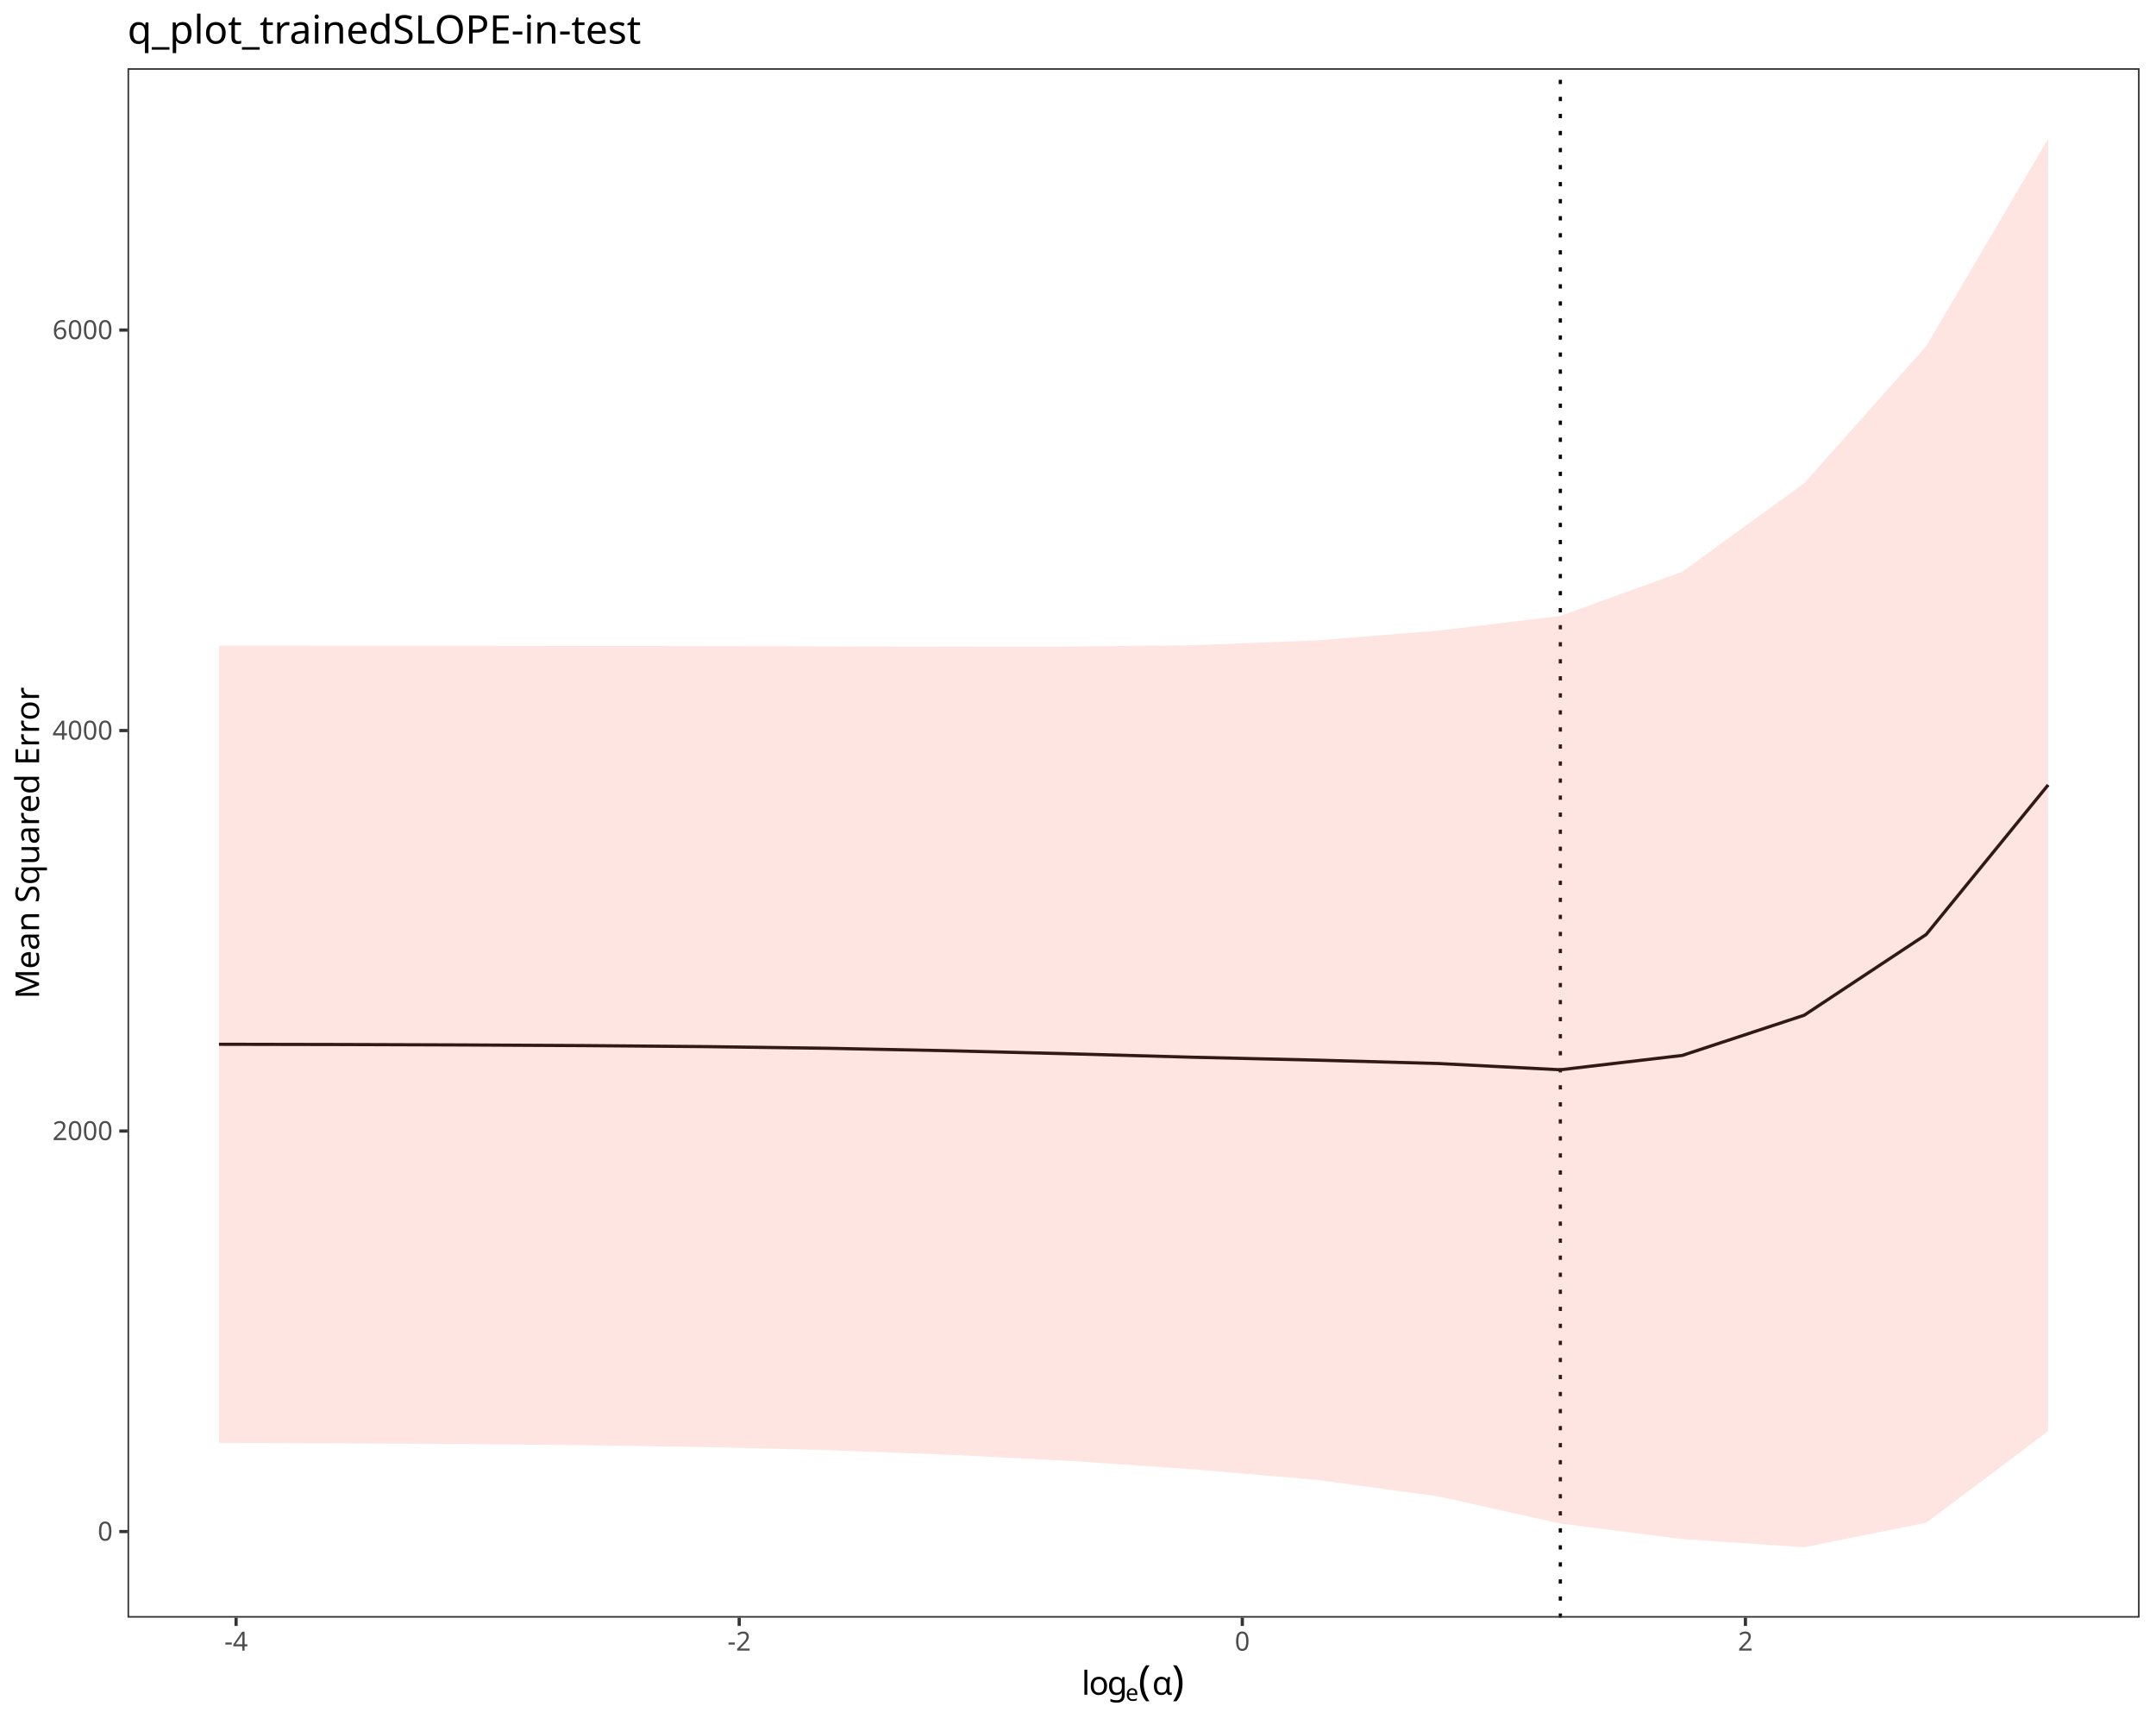
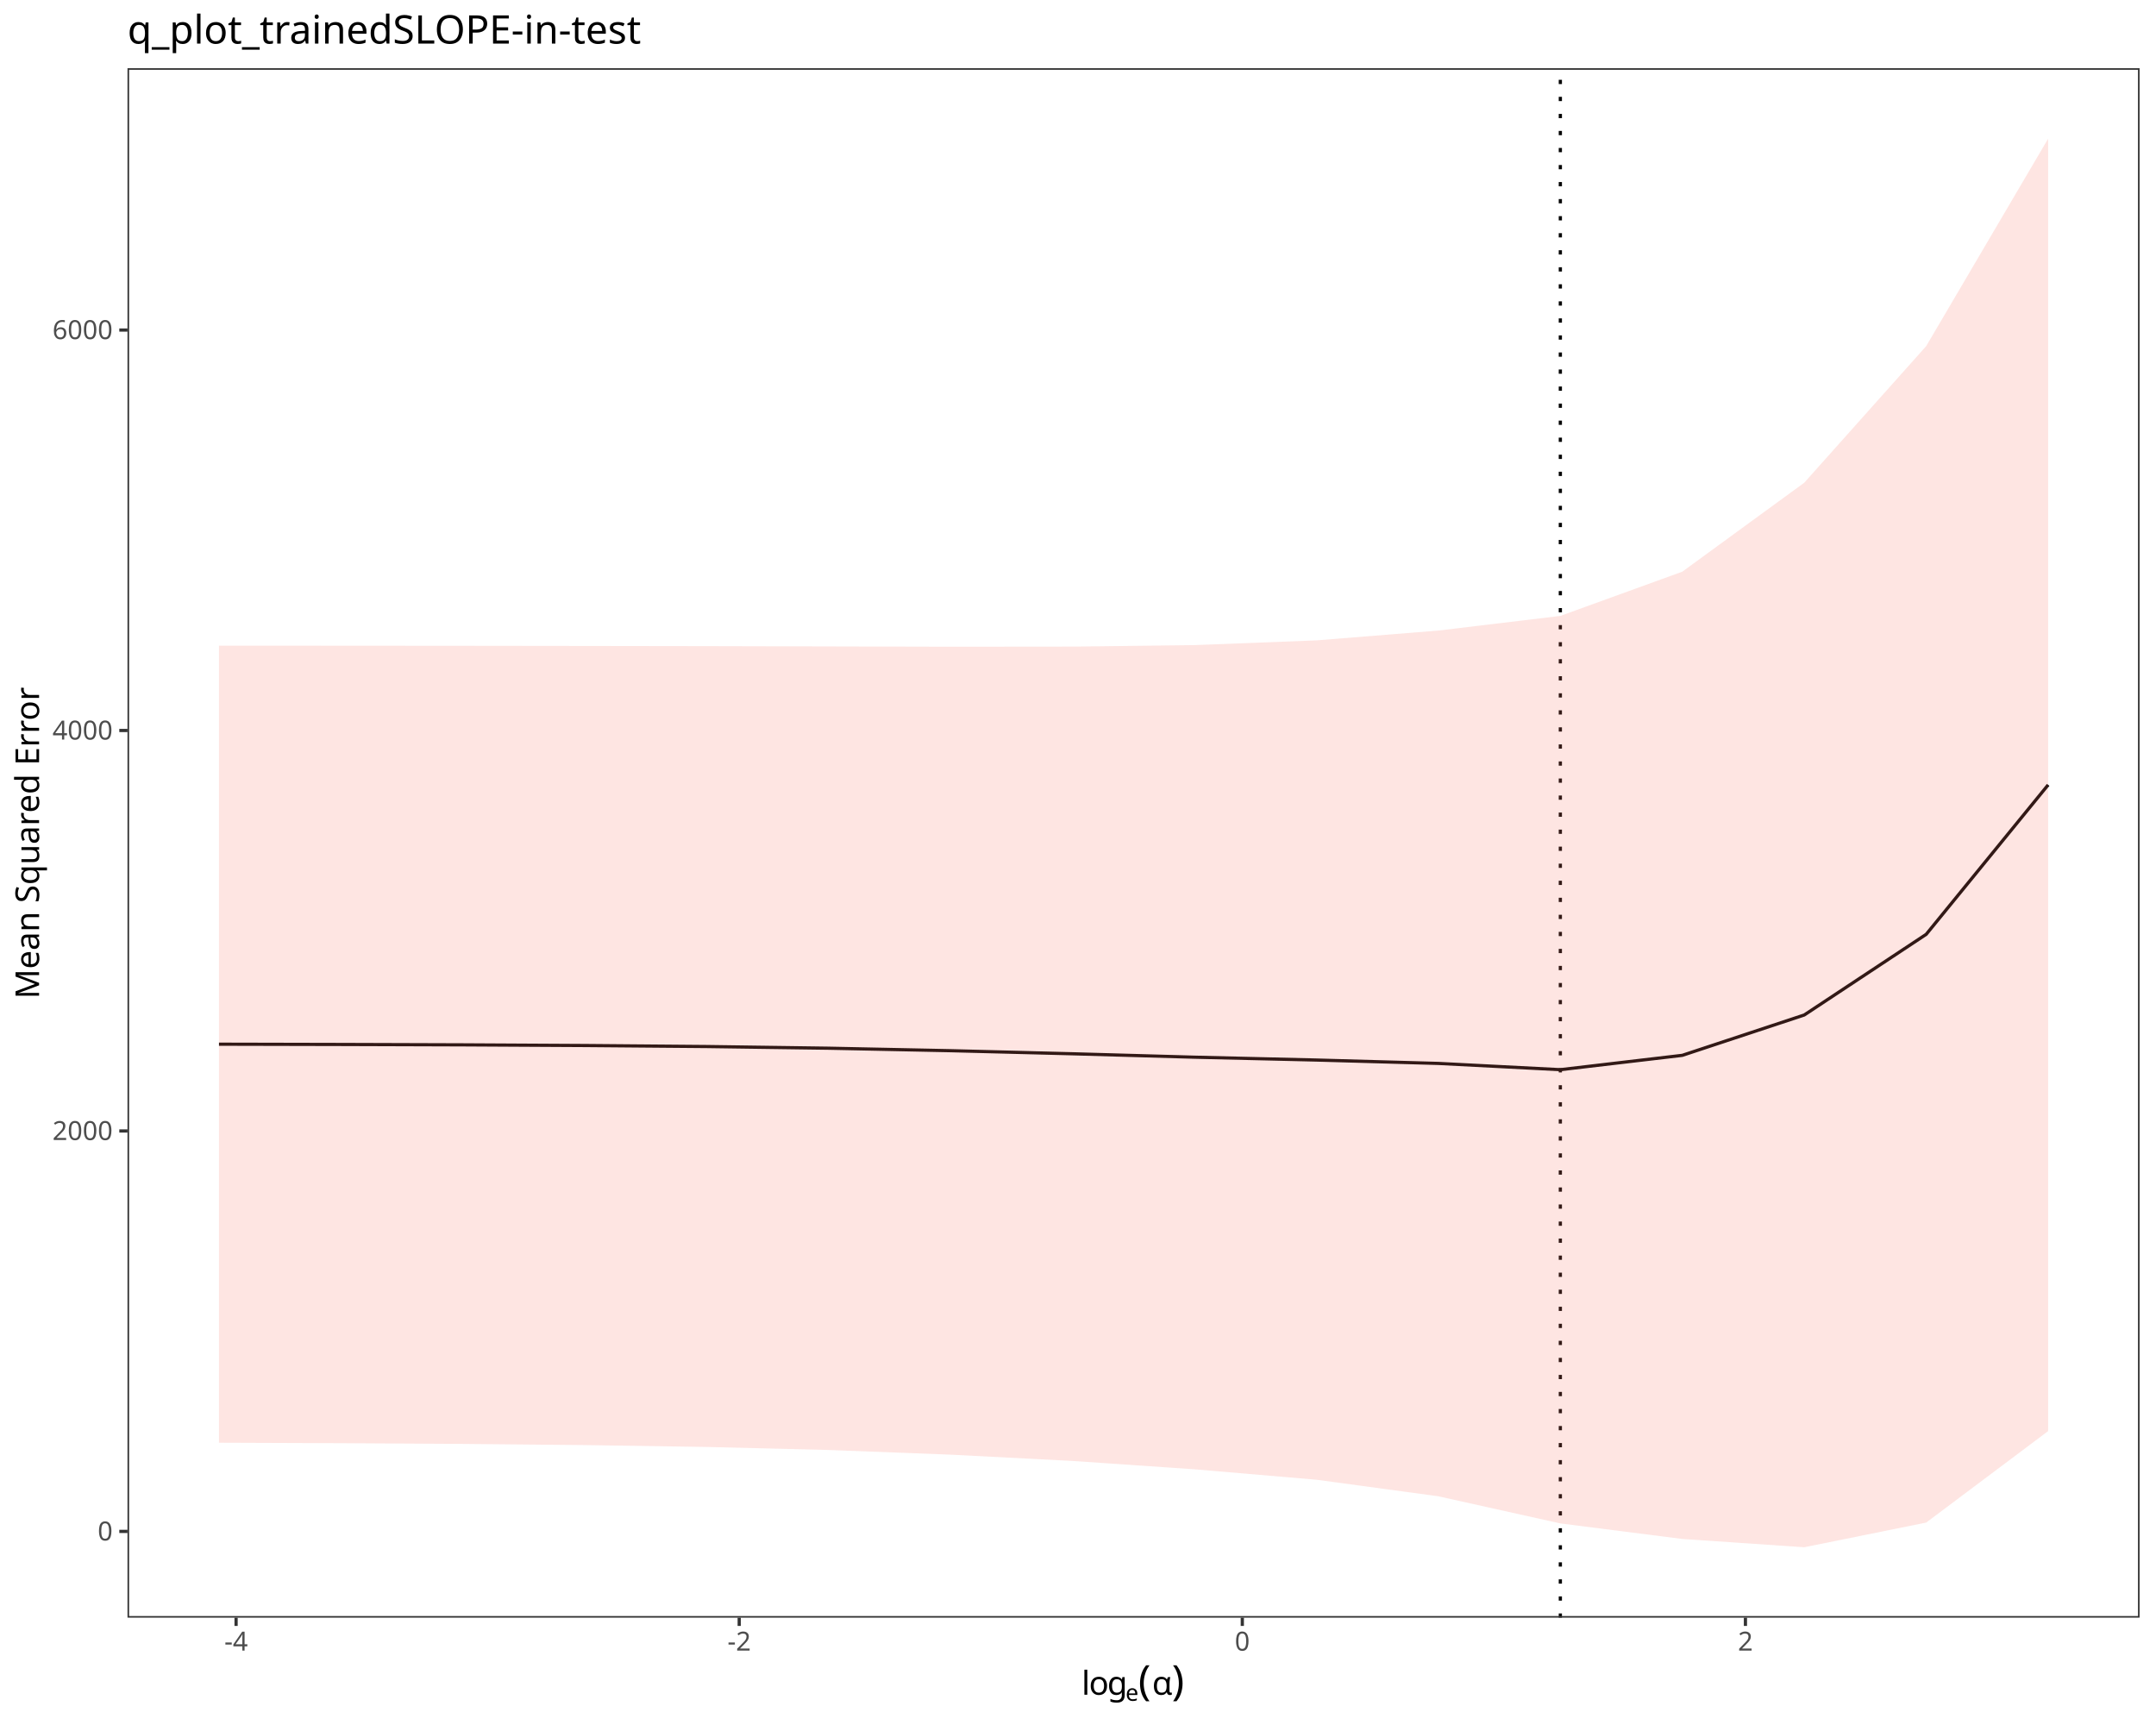
<svg xmlns="http://www.w3.org/2000/svg" class="svglite" data-engine-version="2.0" width="720.00pt" height="576.00pt" viewBox="0 0 720.00 576.00">
  <defs>
    <style type="text/css">
    .svglite line, .svglite polyline, .svglite polygon, .svglite path, .svglite rect, .svglite circle {
      fill: none;
      stroke: #000000;
      stroke-linecap: round;
      stroke-linejoin: round;
      stroke-miterlimit: 10.00;
    }
  </style>
  </defs>
  <rect width="100%" height="100%" style="stroke: none; fill: #FFFFFF;" />
  <defs>
    <clipPath id="cpMC4wMHw3MjAuMDB8MC4wMHw1NzYuMDA=">
      <rect x="0.00" y="0.00" width="720.00" height="576.00" />
    </clipPath>
  </defs>
  <g clip-path="url(#cpMC4wMHw3MjAuMDB8MC4wMHw1NzYuMDA=)">
    <rect x="0.00" y="0.00" width="720.00" height="576.00" style="stroke-width: 1.07; stroke: #FFFFFF; fill: #FFFFFF;" />
  </g>
  <defs>
    <clipPath id="cpNDIuNTh8NzE0LjUyfDIyLjc4fDU0MC4xNw==">
      <rect x="42.58" y="22.78" width="671.94" height="517.38" />
    </clipPath>
  </defs>
  <g clip-path="url(#cpNDIuNTh8NzE0LjUyfDIyLjc4fDU0MC4xNw==)">
    <rect x="42.58" y="22.78" width="671.94" height="517.38" style="stroke-width: 1.07; stroke: none; fill: #FFFFFF;" />
-     <polyline points="73.13,348.70 113.85,348.78 154.57,348.92 195.30,349.14 236.02,349.48 276.74,350.04 317.47,350.87 358.19,351.90 398.91,353.04 439.64,353.99 480.36,355.12 521.08,357.21 561.81,352.42 602.53,338.99 643.25,312.04 683.98,262.10 " style="stroke-width: 1.07; stroke-linecap: butt;" />
+     <polyline points="73.13,348.67 113.85,348.76 154.57,348.89 195.30,349.11 236.02,349.45 276.74,350.01 317.47,350.84 358.19,351.87 398.91,353.01 439.64,353.96 480.36,355.09 521.08,357.18 561.81,352.39 602.53,338.92 643.25,311.99 683.98,262.08 " style="stroke-width: 1.07; stroke-linecap: butt;" />
    <line x1="521.08" y1="540.17" x2="521.08" y2="22.78" style="stroke-width: 1.07; stroke-dasharray: 1.42,4.27; stroke-linecap: butt;" />
-     <polygon points="73.13,215.61 113.85,215.63 154.57,215.65 195.30,215.70 236.02,215.76 276.74,215.87 317.47,215.96 358.19,215.92 398.91,215.42 439.64,213.84 480.36,210.57 521.08,205.68 561.81,190.91 602.53,161.33 643.25,115.60 683.98,46.30 683.98,477.90 643.25,508.48 602.53,516.65 561.81,513.93 521.08,508.74 480.36,499.67 439.64,494.14 398.91,490.66 358.19,487.87 317.47,485.78 276.74,484.21 236.02,483.20 195.30,482.57 154.57,482.18 113.85,481.94 73.13,481.79 " style="stroke-width: 0.00; stroke: none; fill: #FA8072; fill-opacity: 0.20;" />
-     <polyline points="73.13,215.61 113.85,215.63 154.57,215.65 195.30,215.70 236.02,215.76 276.74,215.87 317.47,215.96 358.19,215.92 398.91,215.42 439.64,213.84 480.36,210.57 521.08,205.68 561.81,190.91 602.53,161.33 643.25,115.60 683.98,46.30 " style="stroke-width: 1.07; stroke: none;" />
-     <polyline points="683.98,477.90 643.25,508.48 602.53,516.65 561.81,513.93 521.08,508.74 480.36,499.67 439.64,494.14 398.91,490.66 358.19,487.87 317.47,485.78 276.74,484.21 236.02,483.20 195.30,482.57 154.57,482.18 113.85,481.94 73.13,481.79 " style="stroke-width: 1.07; stroke: none;" />
+     <polygon points="73.13,215.59 113.85,215.61 154.57,215.64 195.30,215.69 236.02,215.75 276.74,215.85 317.47,215.95 358.19,215.91 398.91,215.41 439.64,213.83 480.36,210.55 521.08,205.66 561.81,190.89 602.53,161.19 643.25,115.58 683.98,46.30 683.98,477.86 643.25,508.41 602.53,516.65 561.81,513.88 521.08,508.69 480.36,499.63 439.64,494.10 398.91,490.62 358.19,487.83 317.47,485.73 276.74,484.17 236.02,483.16 195.30,482.53 154.57,482.14 113.85,481.90 73.13,481.75 " style="stroke-width: 0.00; stroke: none; fill: #FA8072; fill-opacity: 0.20;" />
+     <polyline points="73.13,215.59 113.85,215.61 154.57,215.64 195.30,215.69 236.02,215.75 276.74,215.85 317.47,215.95 358.19,215.91 398.91,215.41 439.64,213.83 480.36,210.55 521.08,205.66 561.81,190.89 602.53,161.19 643.25,115.58 683.98,46.30 " style="stroke-width: 1.07; stroke: none;" />
+     <polyline points="683.98,477.86 643.25,508.41 602.53,516.65 561.81,513.88 521.08,508.69 480.36,499.63 439.64,494.10 398.91,490.62 358.19,487.83 317.47,485.73 276.74,484.17 236.02,483.16 195.30,482.53 154.57,482.14 113.85,481.90 73.13,481.75 " style="stroke-width: 1.07; stroke: none;" />
    <rect x="42.58" y="22.78" width="671.94" height="517.38" style="stroke-width: 1.07; stroke: #333333;" />
  </g>
  <g clip-path="url(#cpMC4wMHw3MjAuMDB8MC4wMHw1NzYuMDA=)">
-     <text x="37.65" y="514.43" text-anchor="end" style="font-size: 8.80px; fill: #4D4D4D; font-family: sans;" textLength="4.89px" lengthAdjust="spacingAndGlyphs">0</text>
-     <text x="37.65" y="380.70" text-anchor="end" style="font-size: 8.80px; fill: #4D4D4D; font-family: sans;" textLength="19.58px" lengthAdjust="spacingAndGlyphs">2000</text>
-     <text x="37.65" y="246.97" text-anchor="end" style="font-size: 8.80px; fill: #4D4D4D; font-family: sans;" textLength="19.58px" lengthAdjust="spacingAndGlyphs">4000</text>
-     <text x="37.65" y="113.24" text-anchor="end" style="font-size: 8.80px; fill: #4D4D4D; font-family: sans;" textLength="19.58px" lengthAdjust="spacingAndGlyphs">6000</text>
-     <polyline points="39.84,511.40 42.58,511.40 " style="stroke-width: 1.07; stroke: #333333; stroke-linecap: butt;" />
-     <polyline points="39.84,377.67 42.58,377.67 " style="stroke-width: 1.07; stroke: #333333; stroke-linecap: butt;" />
-     <polyline points="39.84,243.94 42.58,243.94 " style="stroke-width: 1.07; stroke: #333333; stroke-linecap: butt;" />
-     <polyline points="39.84,110.21 42.58,110.21 " style="stroke-width: 1.07; stroke: #333333; stroke-linecap: butt;" />
+     <text x="37.65" y="514.38" text-anchor="end" style="font-size: 8.80px; fill: #4D4D4D; font-family: sans;" textLength="4.89px" lengthAdjust="spacingAndGlyphs">0</text>
+     <text x="37.65" y="380.67" text-anchor="end" style="font-size: 8.80px; fill: #4D4D4D; font-family: sans;" textLength="19.58px" lengthAdjust="spacingAndGlyphs">2000</text>
+     <text x="37.65" y="246.95" text-anchor="end" style="font-size: 8.80px; fill: #4D4D4D; font-family: sans;" textLength="19.58px" lengthAdjust="spacingAndGlyphs">4000</text>
+     <text x="37.65" y="113.23" text-anchor="end" style="font-size: 8.80px; fill: #4D4D4D; font-family: sans;" textLength="19.58px" lengthAdjust="spacingAndGlyphs">6000</text>
+     <polyline points="39.84,511.36 42.58,511.36 " style="stroke-width: 1.07; stroke: #333333; stroke-linecap: butt;" />
+     <polyline points="39.84,377.64 42.58,377.64 " style="stroke-width: 1.07; stroke: #333333; stroke-linecap: butt;" />
+     <polyline points="39.84,243.92 42.58,243.92 " style="stroke-width: 1.07; stroke: #333333; stroke-linecap: butt;" />
+     <polyline points="39.84,110.20 42.58,110.20 " style="stroke-width: 1.07; stroke: #333333; stroke-linecap: butt;" />
    <polyline points="78.84,542.91 78.84,540.17 " style="stroke-width: 1.07; stroke: #333333; stroke-linecap: butt;" />
    <polyline points="246.86,542.91 246.86,540.17 " style="stroke-width: 1.07; stroke: #333333; stroke-linecap: butt;" />
    <polyline points="414.87,542.91 414.87,540.17 " style="stroke-width: 1.07; stroke: #333333; stroke-linecap: butt;" />
    <polyline points="582.89,542.91 582.89,540.17 " style="stroke-width: 1.07; stroke: #333333; stroke-linecap: butt;" />
    <text x="78.84" y="551.16" text-anchor="middle" style="font-size: 8.80px; fill: #4D4D4D; font-family: sans;" textLength="7.82px" lengthAdjust="spacingAndGlyphs">-4</text>
    <text x="246.86" y="551.16" text-anchor="middle" style="font-size: 8.80px; fill: #4D4D4D; font-family: sans;" textLength="7.82px" lengthAdjust="spacingAndGlyphs">-2</text>
    <text x="414.87" y="551.16" text-anchor="middle" style="font-size: 8.80px; fill: #4D4D4D; font-family: sans;" textLength="4.89px" lengthAdjust="spacingAndGlyphs">0</text>
    <text x="582.89" y="551.16" text-anchor="middle" style="font-size: 8.80px; fill: #4D4D4D; font-family: sans;" textLength="4.89px" lengthAdjust="spacingAndGlyphs">2</text>
    <text x="361.20" y="565.89" style="font-size: 11.00px; font-family: sans;" textLength="2.44px" lengthAdjust="spacingAndGlyphs">l</text>
    <text x="363.64" y="565.89" style="font-size: 11.00px; font-family: sans;" textLength="6.12px" lengthAdjust="spacingAndGlyphs">o</text>
    <text x="369.76" y="565.89" style="font-size: 11.00px; font-family: sans;" textLength="6.12px" lengthAdjust="spacingAndGlyphs">g</text>
    <text x="375.87" y="567.92" style="font-size: 7.70px; font-family: sans;" textLength="4.28px" lengthAdjust="spacingAndGlyphs">e</text>
    <text x="380.16" y="565.89" style="font-size: 13.75px; font-family: sans;" textLength="4.58px" lengthAdjust="spacingAndGlyphs">(</text>
    <text x="384.74" y="565.89" style="font-size: 11.00px; font-family: sans;" textLength="6.60px" lengthAdjust="spacingAndGlyphs">α</text>
    <text x="391.34" y="565.89" style="font-size: 13.75px; font-family: sans;" textLength="4.57px" lengthAdjust="spacingAndGlyphs">)</text>
    <text transform="translate(13.05,281.48) rotate(-90)" text-anchor="middle" style="font-size: 11.00px; font-family: sans;" textLength="99.67px" lengthAdjust="spacingAndGlyphs">Mean Squared Error</text>
    <text x="42.58" y="14.56" style="font-size: 13.20px; font-family: sans;" textLength="168.05px" lengthAdjust="spacingAndGlyphs">q_plot_trainedSLOPE-in-test</text>
  </g>
</svg>
